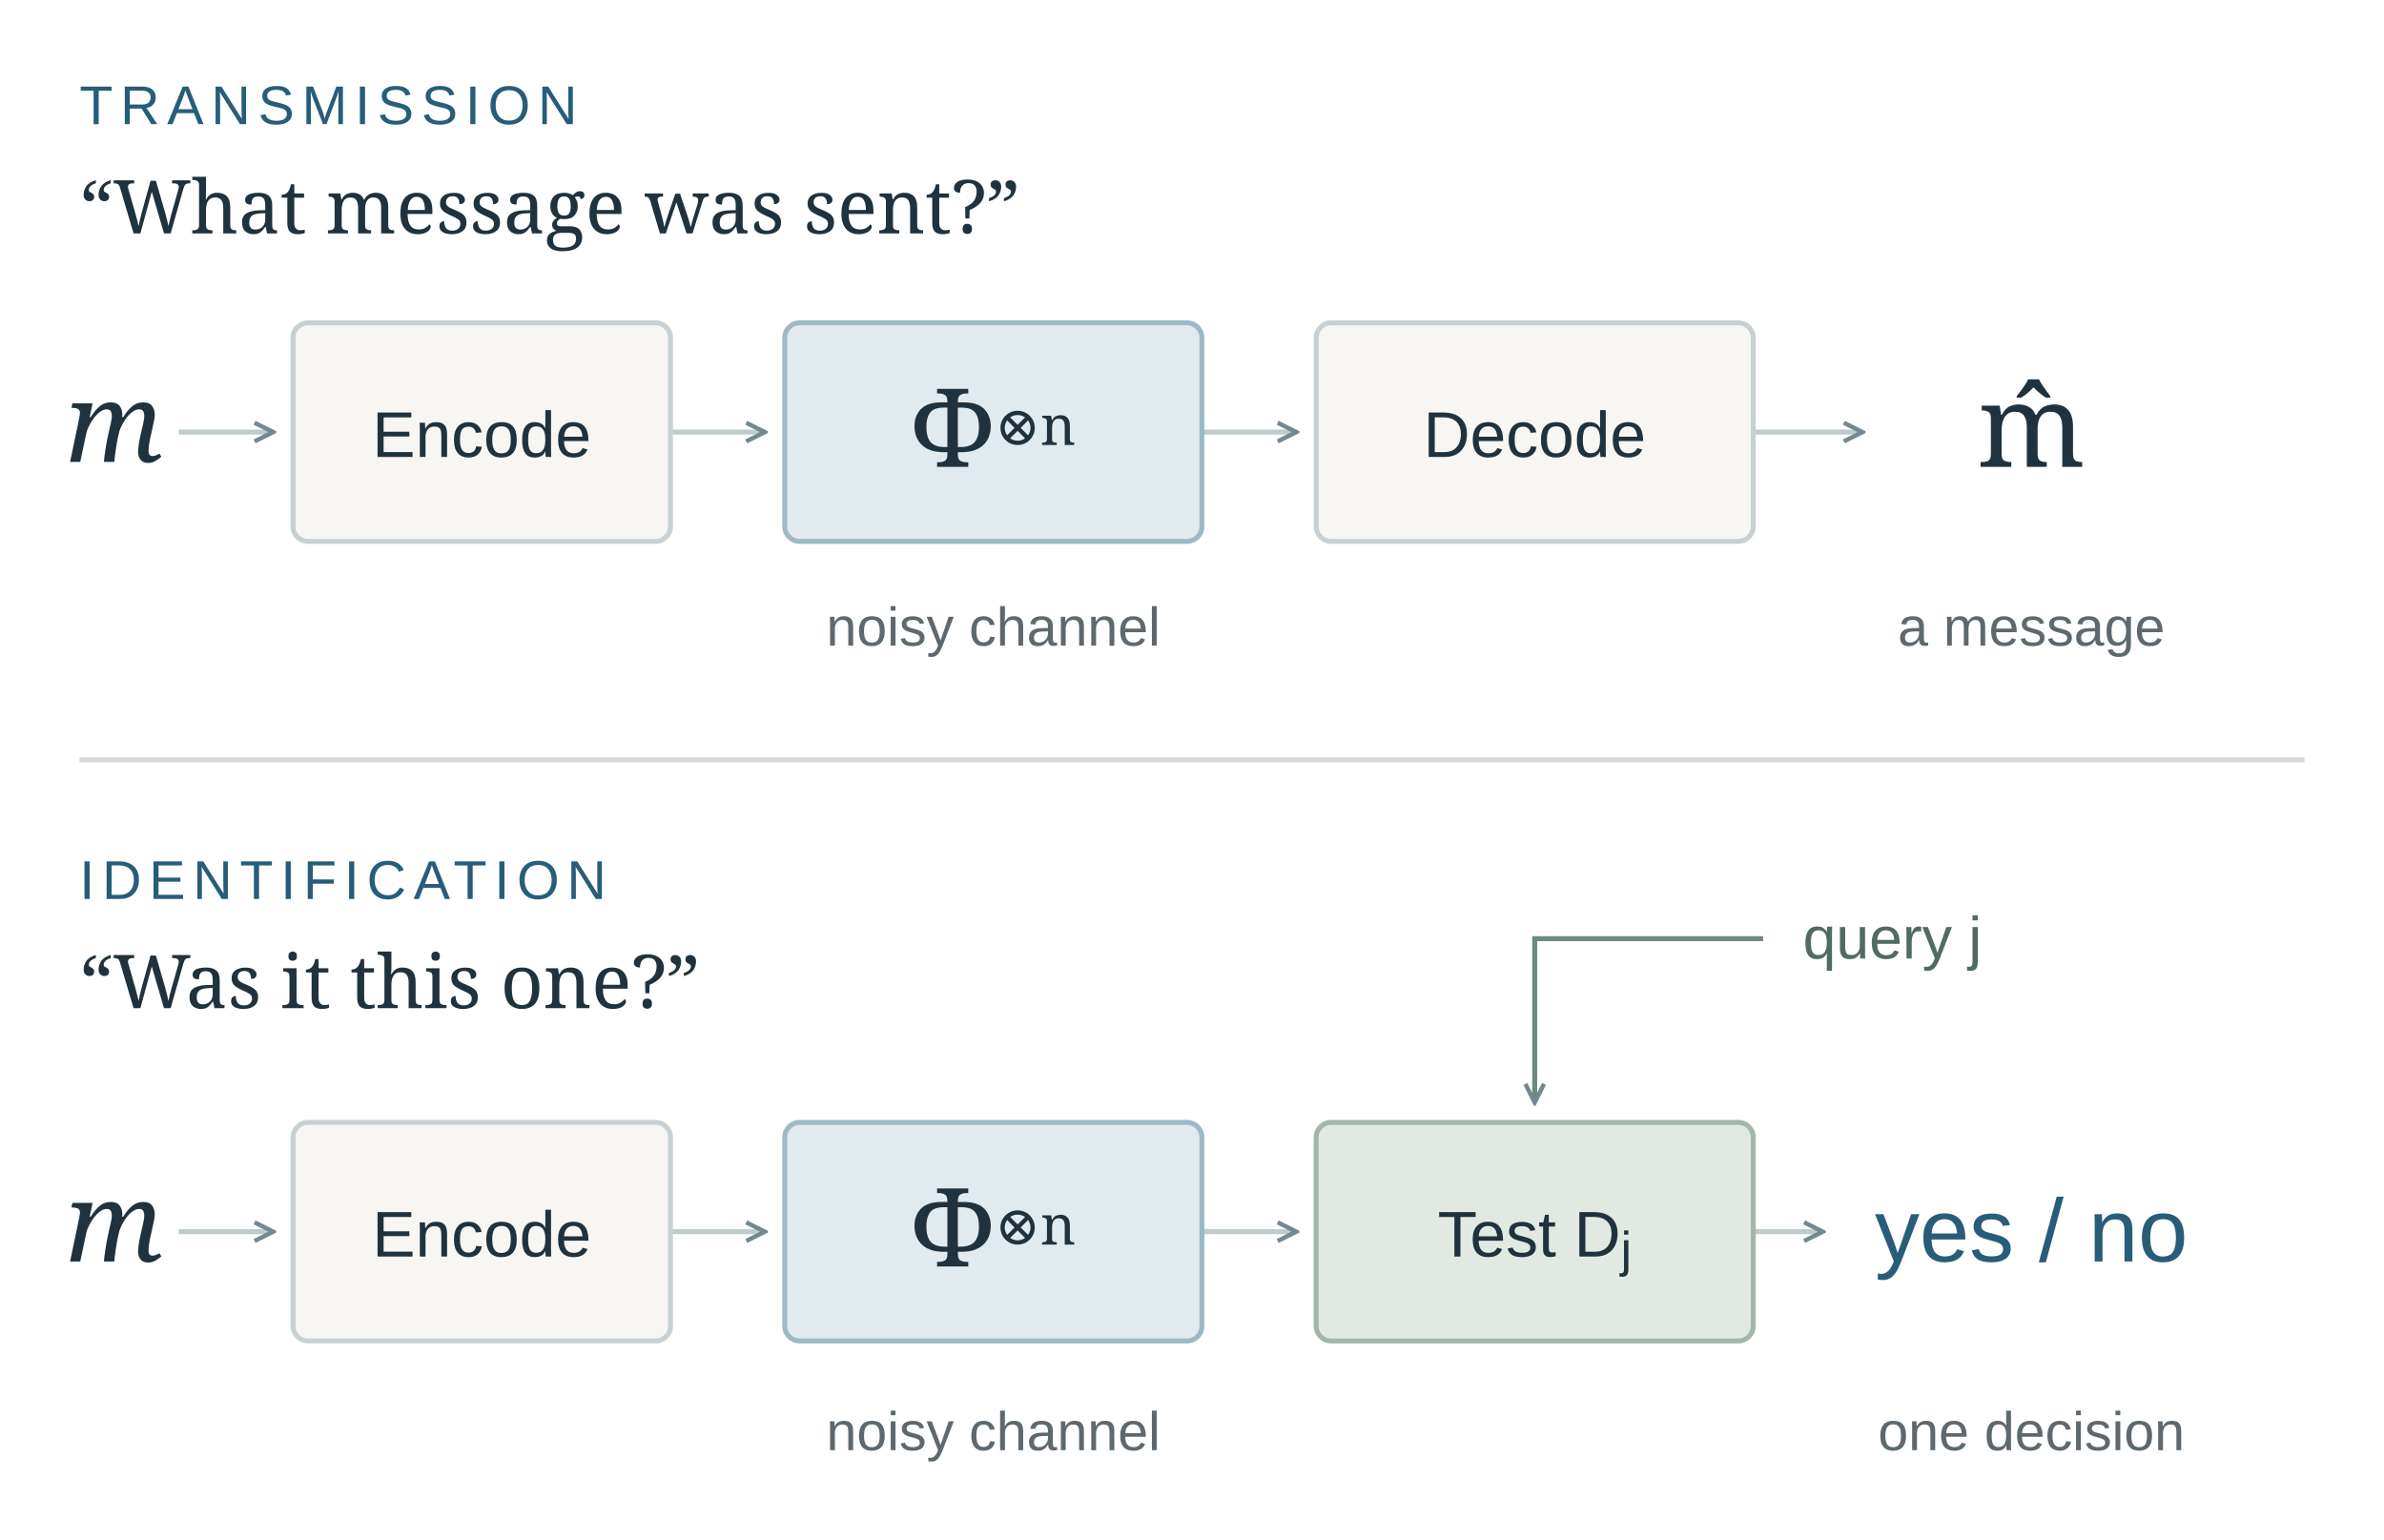
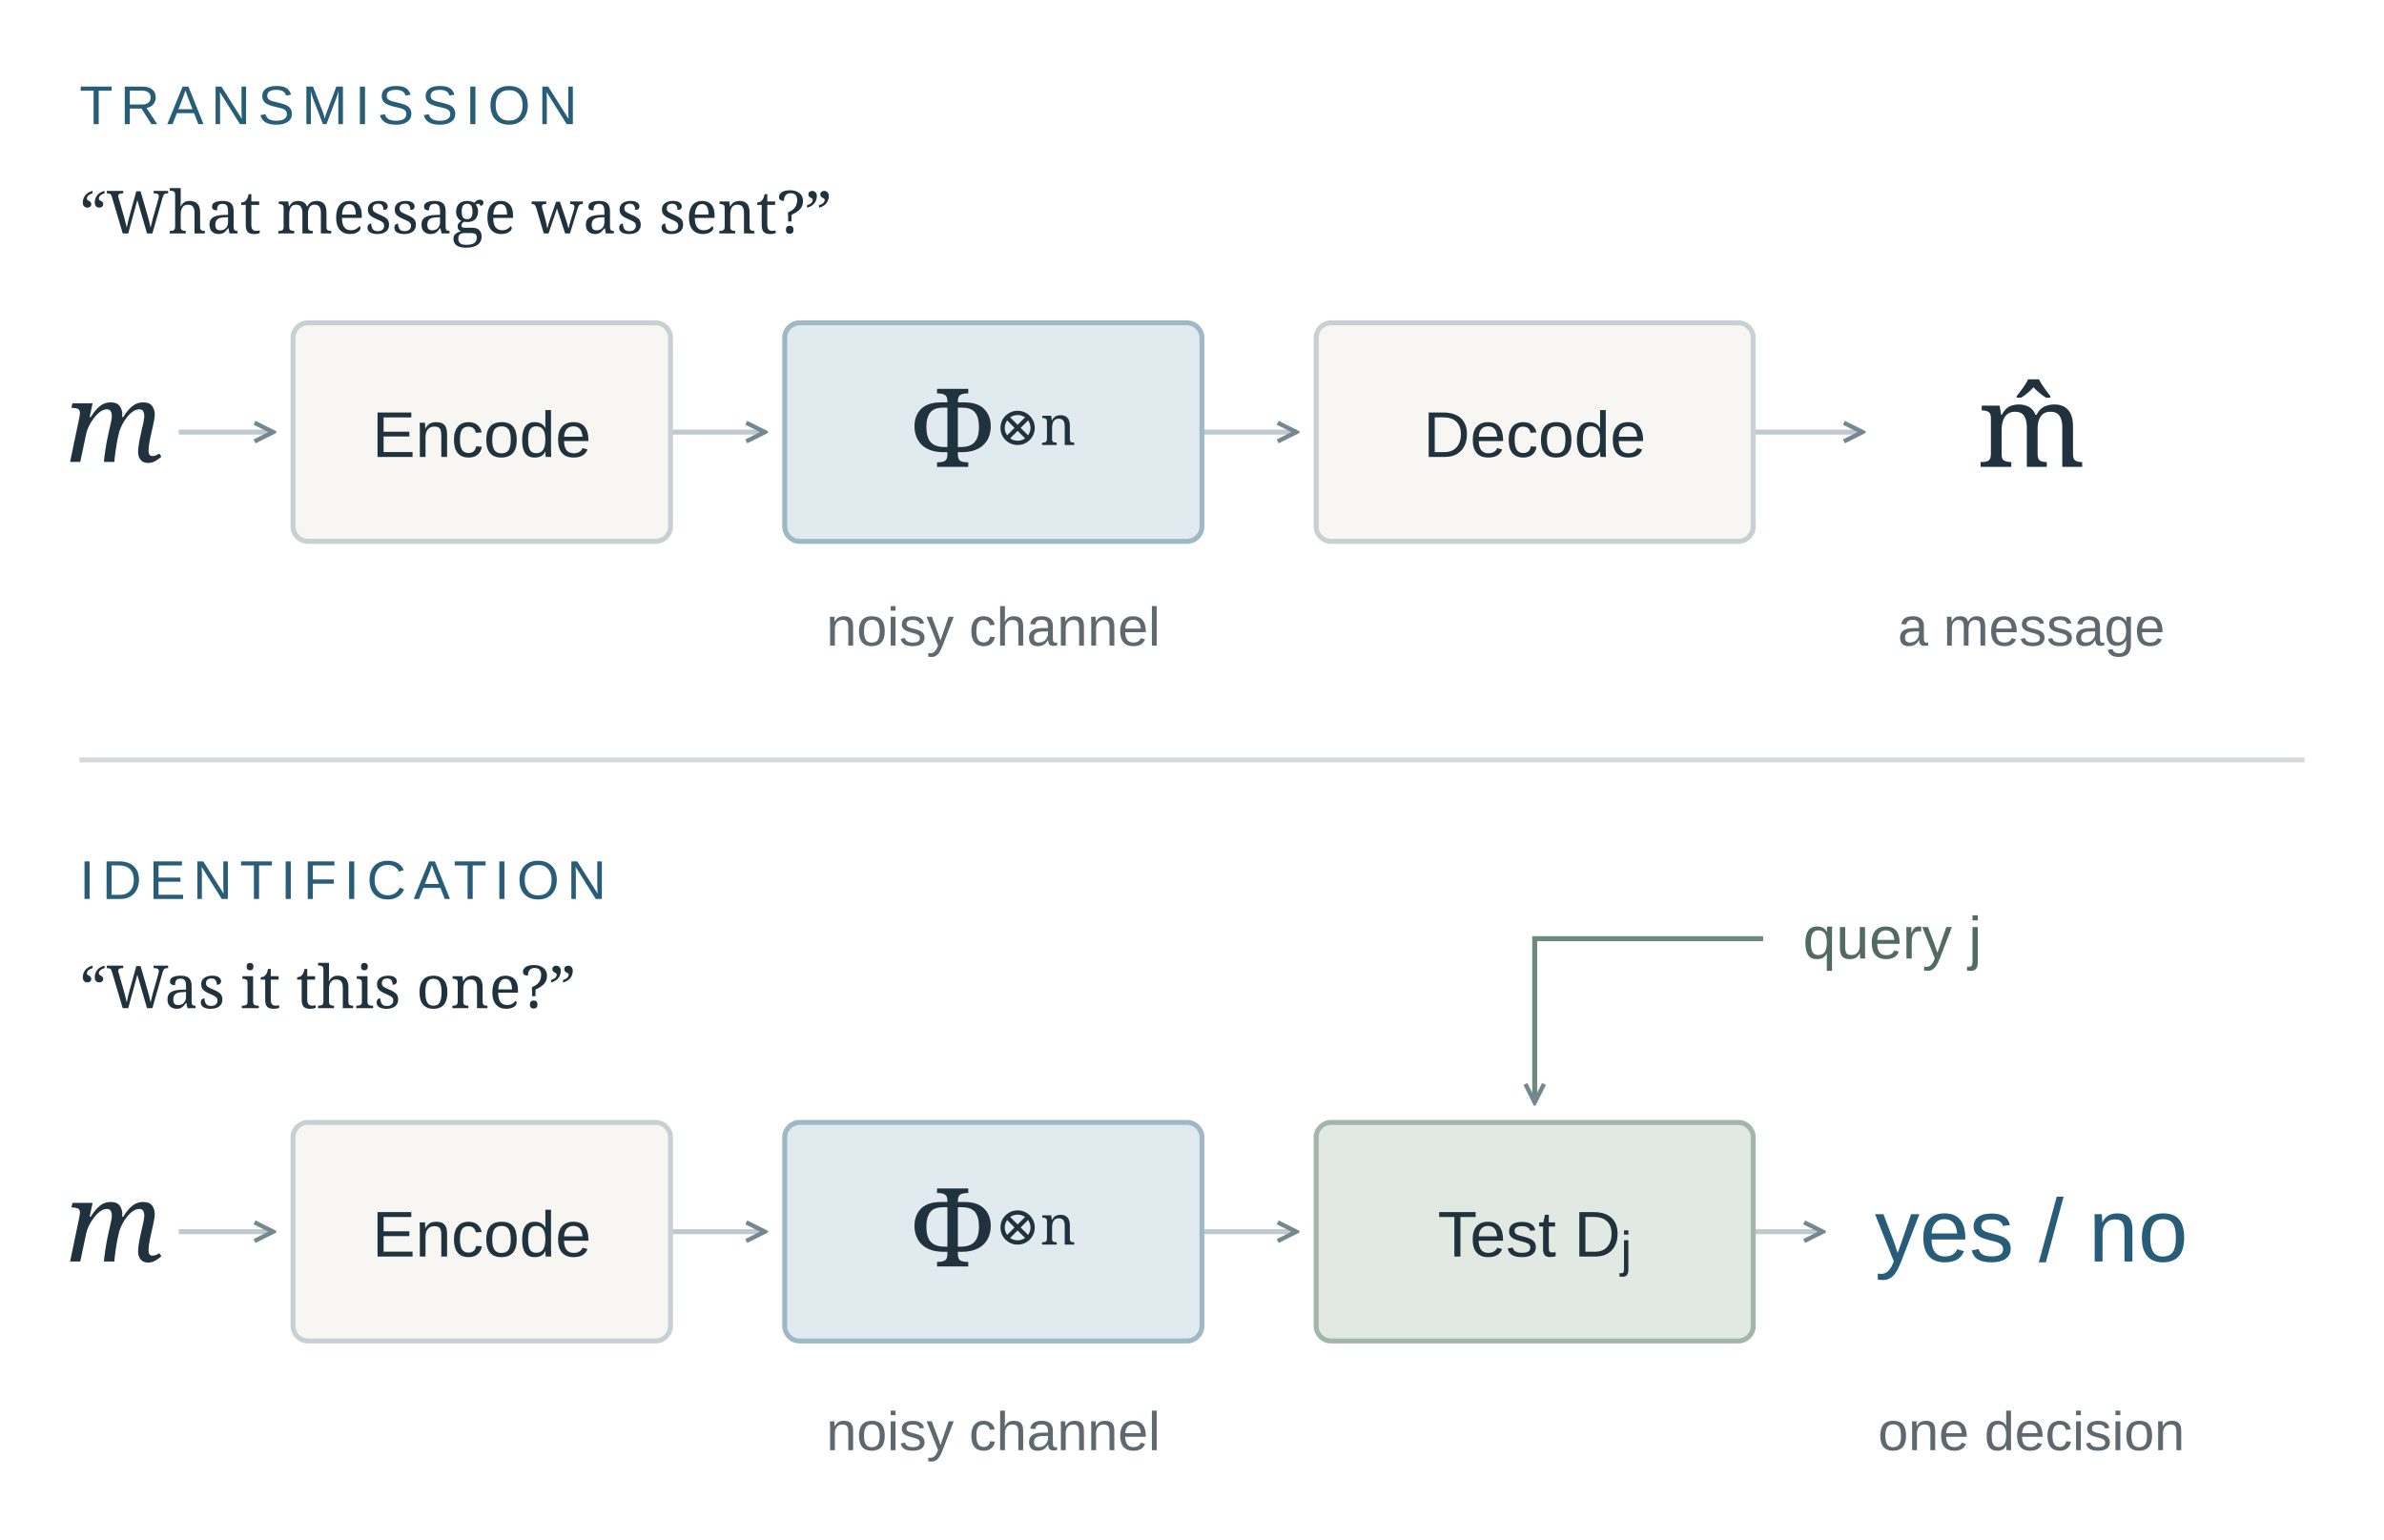
<svg xmlns="http://www.w3.org/2000/svg" width="480" height="310" viewBox="0 0 480 310" role="img" aria-labelledby="id-title id-desc">
  <defs>
    <marker id="id-arrow" viewBox="0 0 8 8" refX="7" refY="4" markerWidth="5" markerHeight="5" orient="auto">
      <path d="M1 1 7 4 1 7" fill="none" stroke="#748891" stroke-width="1.4" />
    </marker>
  </defs>
  <g font-family="Arial,Helvetica,sans-serif" fill="#20323d">
    <text x="16" y="25" font-size="11" letter-spacing="1.5" fill="#285d7a">TRANSMISSION</text>
-     <text x="16" y="47" font-family="Georgia,serif" font-size="15">“What message was sent?”</text>
+     <text x="16" y="47" font-family="Georgia,serif" font-size="12">“What message was sent?”</text>
    <g stroke="#becacd" fill="none" marker-end="url(#id-arrow)">
      <path d="M36 87H55" />
      <path d="M135 87H154" />
      <path d="M242 87H261" />
      <path d="M353 87H375" />
    </g>
    <text x="23" y="93" font-family="Georgia,serif" font-style="italic" font-size="22" text-anchor="middle">m</text>
    <rect x="59" y="65" width="76" height="44" rx="3" fill="#f7f6f2" stroke="#c7d1d3" />
    <text x="97" y="92" font-size="13" text-anchor="middle">Encode</text>
    <rect x="158" y="65" width="84" height="44" rx="3" fill="#e1eaee" stroke="#9eb9c5" />
    <text x="200" y="94" font-family="Georgia,serif" font-size="22" text-anchor="middle">Φ<tspan baseline-shift="super" font-size="11">⊗n</tspan>
    </text>
    <rect x="265" y="65" width="88" height="44" rx="3" fill="#f7f6f2" stroke="#c7d1d3" />
    <text x="309" y="92" font-size="13" text-anchor="middle">Decode</text>
    <text x="409" y="94" font-family="Georgia,serif" font-size="23" text-anchor="middle">m̂</text>
    <text x="409" y="130" font-size="11" fill="#5d696e" text-anchor="middle">a message</text>
    <text x="200" y="130" font-size="11" fill="#5d696e" text-anchor="middle">noisy channel</text>
    <path d="M16 153H464" stroke="#d5dad8" />
    <text x="16" y="181" font-size="11" letter-spacing="1.5" fill="#285d7a">IDENTIFICATION</text>
-     <text x="16" y="203" font-family="Georgia,serif" font-size="15">“Was it this one?”</text>
+     <text x="16" y="203" font-family="Georgia,serif" font-size="12">“Was it this one?”</text>
    <g stroke="#becacd" fill="none" marker-end="url(#id-arrow)">
      <path d="M36 248H55" />
      <path d="M135 248H154" />
      <path d="M242 248H261" />
      <path d="M353 248H367" />
    </g>
    <text x="23" y="254" font-family="Georgia,serif" font-style="italic" font-size="22" text-anchor="middle">m</text>
    <rect x="59" y="226" width="76" height="44" rx="3" fill="#f7f6f2" stroke="#c7d1d3" />
    <text x="97" y="253" font-size="13" text-anchor="middle">Encode</text>
    <rect x="158" y="226" width="84" height="44" rx="3" fill="#e1eaee" stroke="#9eb9c5" />
    <text x="200" y="255" font-family="Georgia,serif" font-size="22" text-anchor="middle">Φ<tspan baseline-shift="super" font-size="11">⊗n</tspan>
    </text>
    <rect x="265" y="226" width="88" height="44" rx="3" fill="#e2e9e3" stroke="#a3b6aa" />
    <text x="309" y="253" font-size="13" text-anchor="middle">Test D<tspan baseline-shift="sub" font-size="10">j</tspan>
    </text>
    <text x="409" y="254" font-size="18" text-anchor="middle" fill="#285d7a">yes / no</text>
    <text x="363" y="193" font-size="12" fill="#526b62">query j</text>
    <path d="M355 189H309V222" fill="none" stroke="#6e8a7d" marker-end="url(#id-arrow)" />
    <text x="409" y="292" font-size="11" fill="#5d696e" text-anchor="middle">one decision</text>
    <text x="200" y="292" font-size="11" fill="#5d696e" text-anchor="middle">noisy channel</text>
  </g>
</svg>
